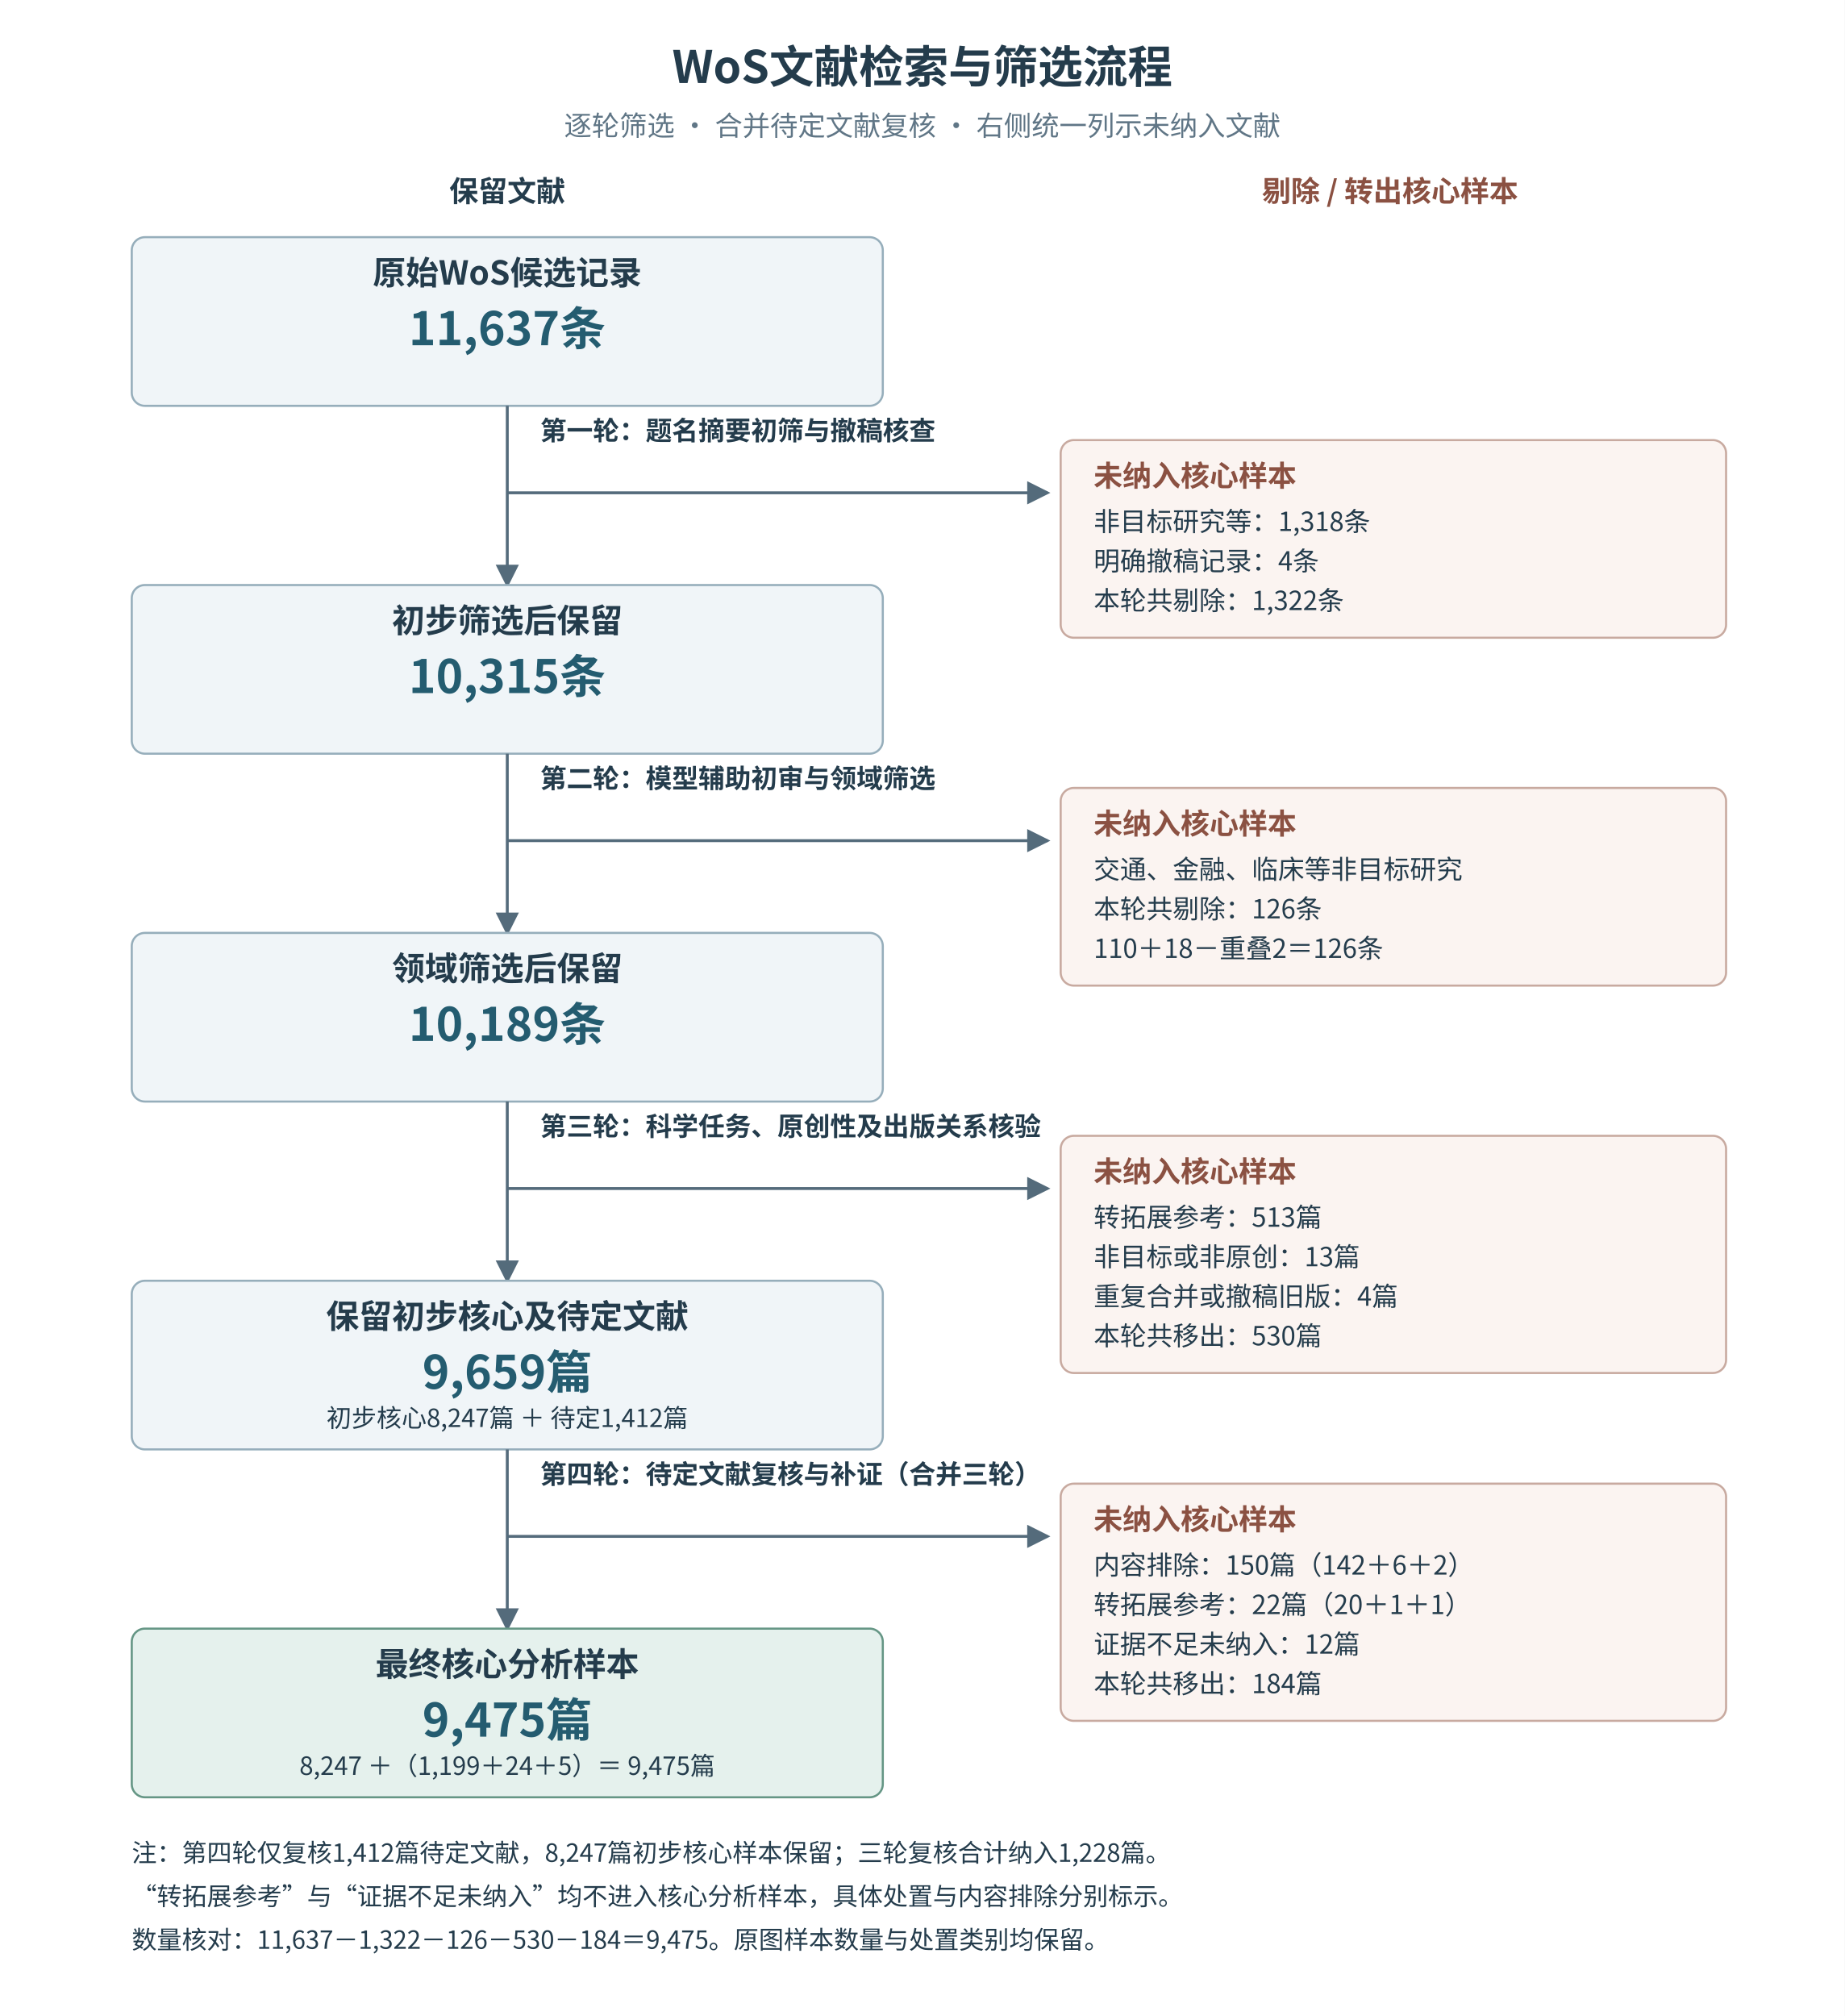
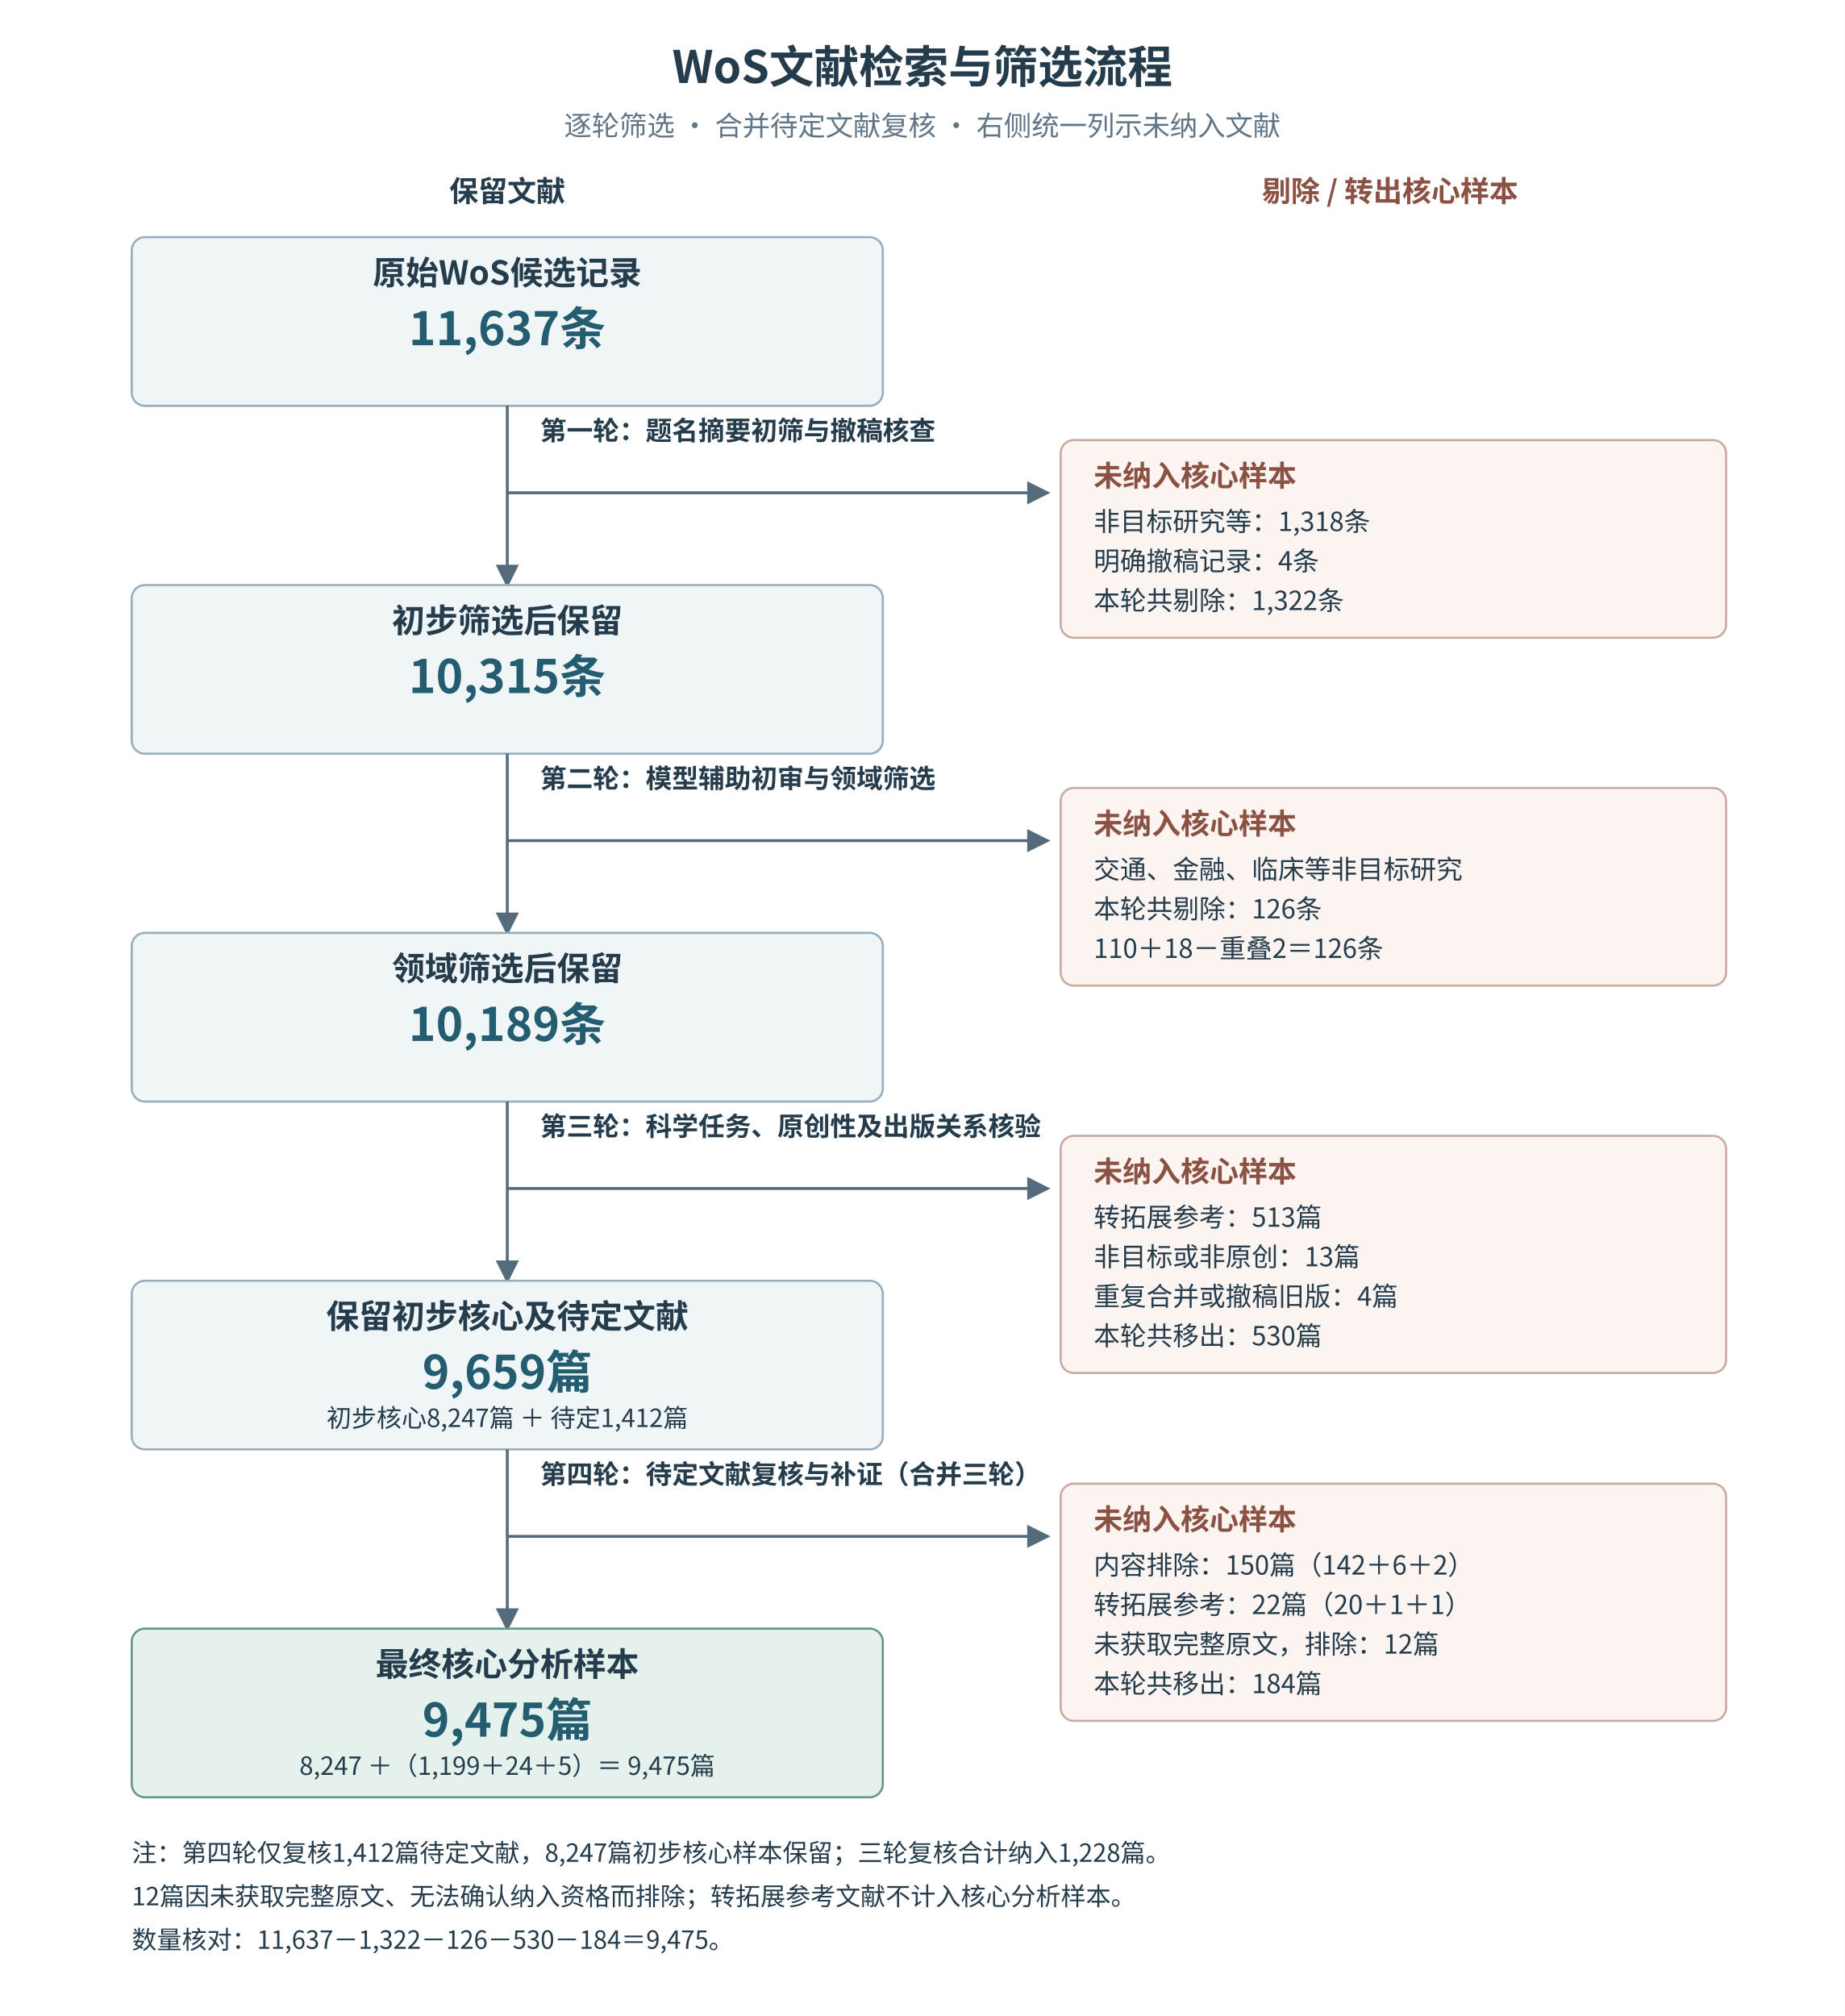
<svg xmlns="http://www.w3.org/2000/svg" width="1400" height="1530" viewBox="0 0 1400 1530">
  <defs>
    <marker id="a" markerWidth="8" markerHeight="8" refX="7" refY="4" orient="auto">
      <path d="M0 0L8 4L0 8Z" fill="#546b7b" />
    </marker>
  </defs>
  <rect width="1400" height="1530" fill="white" />
  <g font-family="Noto Sans CJK SC,Microsoft YaHei,sans-serif" fill="#243c4c">
    <text x="700" y="63" text-anchor="middle" font-size="34" font-weight="700" fill="#243c4c">WoS文献检索与筛选流程</text>
    <text x="700" y="103" text-anchor="middle" font-size="21" font-weight="400" fill="#607686">逐轮筛选 · 合并待定文献复核 · 右侧统一列示未纳入文献</text>
    <text x="385" y="153" text-anchor="middle" font-size="22" font-weight="600" fill="#243c4c">保留文献</text>
    <text x="1055" y="153" text-anchor="middle" font-size="22" font-weight="600" fill="#8b5142">剔除 / 转出核心样本</text>
    <rect x="100" y="180" width="570" height="128" rx="10" fill="#f0f5f8" stroke="#96aebb" stroke-width="1.6" />
    <text x="385" y="216" text-anchor="middle" font-size="25" font-weight="600" fill="#243c4c">原始WoS候选记录</text>
    <text x="385" y="262" text-anchor="middle" font-size="35" font-weight="700" fill="#245c70">11,637条</text>
    <path d="M385 308 V444" fill="none" stroke="#546b7b" stroke-width="2.2" marker-end="url(#a)" />
    <text x="410" y="334" text-anchor="start" font-size="20" font-weight="600" fill="#243c4c">第一轮：题名摘要初筛与撤稿核查</text>
    <path d="M385 374 H795" fill="none" stroke="#546b7b" stroke-width="2.2" marker-end="url(#a)" />
    <rect x="805" y="334" width="505" height="150" rx="10" fill="#fbf4f1" stroke="#c8aaa0" stroke-width="1.6" />
    <text x="830" y="369" text-anchor="start" font-size="22" font-weight="600" fill="#8b5142">未纳入核心样本</text>
    <text x="830" y="403" text-anchor="start" font-size="20" font-weight="400" fill="#243c4c">非目标研究等：1,318条</text>
    <text x="830" y="433" text-anchor="start" font-size="20" font-weight="400" fill="#243c4c">明确撤稿记录：4条</text>
    <text x="830" y="463" text-anchor="start" font-size="20" font-weight="400" fill="#243c4c">本轮共剔除：1,322条</text>
    <rect x="100" y="444" width="570" height="128" rx="10" fill="#f0f5f8" stroke="#96aebb" stroke-width="1.6" />
    <text x="385" y="480" text-anchor="middle" font-size="25" font-weight="600" fill="#243c4c">初步筛选后保留</text>
    <text x="385" y="526" text-anchor="middle" font-size="35" font-weight="700" fill="#245c70">10,315条</text>
    <path d="M385 572 V708" fill="none" stroke="#546b7b" stroke-width="2.2" marker-end="url(#a)" />
    <text x="410" y="598" text-anchor="start" font-size="20" font-weight="600" fill="#243c4c">第二轮：模型辅助初审与领域筛选</text>
    <path d="M385 638 H795" fill="none" stroke="#546b7b" stroke-width="2.2" marker-end="url(#a)" />
    <rect x="805" y="598" width="505" height="150" rx="10" fill="#fbf4f1" stroke="#c8aaa0" stroke-width="1.6" />
    <text x="830" y="633" text-anchor="start" font-size="22" font-weight="600" fill="#8b5142">未纳入核心样本</text>
    <text x="830" y="667" text-anchor="start" font-size="20" font-weight="400" fill="#243c4c">交通、金融、临床等非目标研究</text>
    <text x="830" y="697" text-anchor="start" font-size="20" font-weight="400" fill="#243c4c">本轮共剔除：126条</text>
    <text x="830" y="727" text-anchor="start" font-size="20" font-weight="400" fill="#243c4c">110＋18－重叠2＝126条</text>
    <rect x="100" y="708" width="570" height="128" rx="10" fill="#f0f5f8" stroke="#96aebb" stroke-width="1.6" />
    <text x="385" y="744" text-anchor="middle" font-size="25" font-weight="600" fill="#243c4c">领域筛选后保留</text>
    <text x="385" y="790" text-anchor="middle" font-size="35" font-weight="700" fill="#245c70">10,189条</text>
    <path d="M385 836 V972" fill="none" stroke="#546b7b" stroke-width="2.2" marker-end="url(#a)" />
    <text x="410" y="862" text-anchor="start" font-size="20" font-weight="600" fill="#243c4c">第三轮：科学任务、原创性及出版关系核验</text>
    <path d="M385 902 H795" fill="none" stroke="#546b7b" stroke-width="2.2" marker-end="url(#a)" />
    <rect x="805" y="862" width="505" height="180" rx="10" fill="#fbf4f1" stroke="#c8aaa0" stroke-width="1.6" />
    <text x="830" y="897" text-anchor="start" font-size="22" font-weight="600" fill="#8b5142">未纳入核心样本</text>
    <text x="830" y="931" text-anchor="start" font-size="20" font-weight="400" fill="#243c4c">转拓展参考：513篇</text>
    <text x="830" y="961" text-anchor="start" font-size="20" font-weight="400" fill="#243c4c">非目标或非原创：13篇</text>
    <text x="830" y="991" text-anchor="start" font-size="20" font-weight="400" fill="#243c4c">重复合并或撤稿旧版：4篇</text>
    <text x="830" y="1021" text-anchor="start" font-size="20" font-weight="400" fill="#243c4c">本轮共移出：530篇</text>
    <rect x="100" y="972" width="570" height="128" rx="10" fill="#f0f5f8" stroke="#96aebb" stroke-width="1.6" />
    <text x="385" y="1008" text-anchor="middle" font-size="25" font-weight="600" fill="#243c4c">保留初步核心及待定文献</text>
    <text x="385" y="1054" text-anchor="middle" font-size="35" font-weight="700" fill="#245c70">9,659篇</text>
    <text x="385" y="1083" text-anchor="middle" font-size="19" font-weight="400" fill="#243c4c">初步核心8,247篇 ＋ 待定1,412篇</text>
    <path d="M385 1100 V1236" fill="none" stroke="#546b7b" stroke-width="2.2" marker-end="url(#a)" />
    <text x="410" y="1126" text-anchor="start" font-size="20" font-weight="600" fill="#243c4c">第四轮：待定文献复核与补证（合并三轮）</text>
    <path d="M385 1166 H795" fill="none" stroke="#546b7b" stroke-width="2.2" marker-end="url(#a)" />
    <rect x="805" y="1126" width="505" height="180" rx="10" fill="#fbf4f1" stroke="#c8aaa0" stroke-width="1.6" />
    <text x="830" y="1161" text-anchor="start" font-size="22" font-weight="600" fill="#8b5142">未纳入核心样本</text>
    <text x="830" y="1195" text-anchor="start" font-size="20" font-weight="400" fill="#243c4c">内容排除：150篇（142＋6＋2）</text>
    <text x="830" y="1225" text-anchor="start" font-size="20" font-weight="400" fill="#243c4c">转拓展参考：22篇（20＋1＋1）</text>
-     <text x="830" y="1255" text-anchor="start" font-size="20" font-weight="400" fill="#243c4c">证据不足未纳入：12篇</text>
+     <text x="830" y="1255" text-anchor="start" font-size="20" font-weight="400" fill="#243c4c">未获取完整原文，排除：12篇</text>
    <text x="830" y="1285" text-anchor="start" font-size="20" font-weight="400" fill="#243c4c">本轮共移出：184篇</text>
    <rect x="100" y="1236" width="570" height="128" rx="10" fill="#e5f1ed" stroke="#659685" stroke-width="1.6" />
    <text x="385" y="1272" text-anchor="middle" font-size="25" font-weight="600" fill="#243c4c">最终核心分析样本</text>
    <text x="385" y="1318" text-anchor="middle" font-size="35" font-weight="700" fill="#245c70">9,475篇</text>
    <text x="385" y="1347" text-anchor="middle" font-size="19" font-weight="400" fill="#243c4c">8,247 ＋（1,199＋24＋5）＝ 9,475篇</text>
    <text x="100" y="1413" text-anchor="start" font-size="19" font-weight="400" fill="#243c4c">注：第四轮仅复核1,412篇待定文献，8,247篇初步核心样本保留；三轮复核合计纳入1,228篇。</text>
-     <text x="100" y="1446" text-anchor="start" font-size="19" font-weight="400" fill="#243c4c">“转拓展参考”与“证据不足未纳入”均不进入核心分析样本，具体处置与内容排除分别标示。</text>
-     <text x="100" y="1479" text-anchor="start" font-size="19" font-weight="400" fill="#243c4c">数量核对：11,637－1,322－126－530－184＝9,475。原图样本数量与处置类别均保留。</text>
+     <text x="100" y="1446" text-anchor="start" font-size="19" font-weight="400" fill="#243c4c">12篇因未获取完整原文、无法确认纳入资格而排除；转拓展参考文献不计入核心分析样本。</text>
+     <text x="100" y="1479" text-anchor="start" font-size="19" font-weight="400" fill="#243c4c">数量核对：11,637－1,322－126－530－184＝9,475。</text>
  </g>
</svg>
